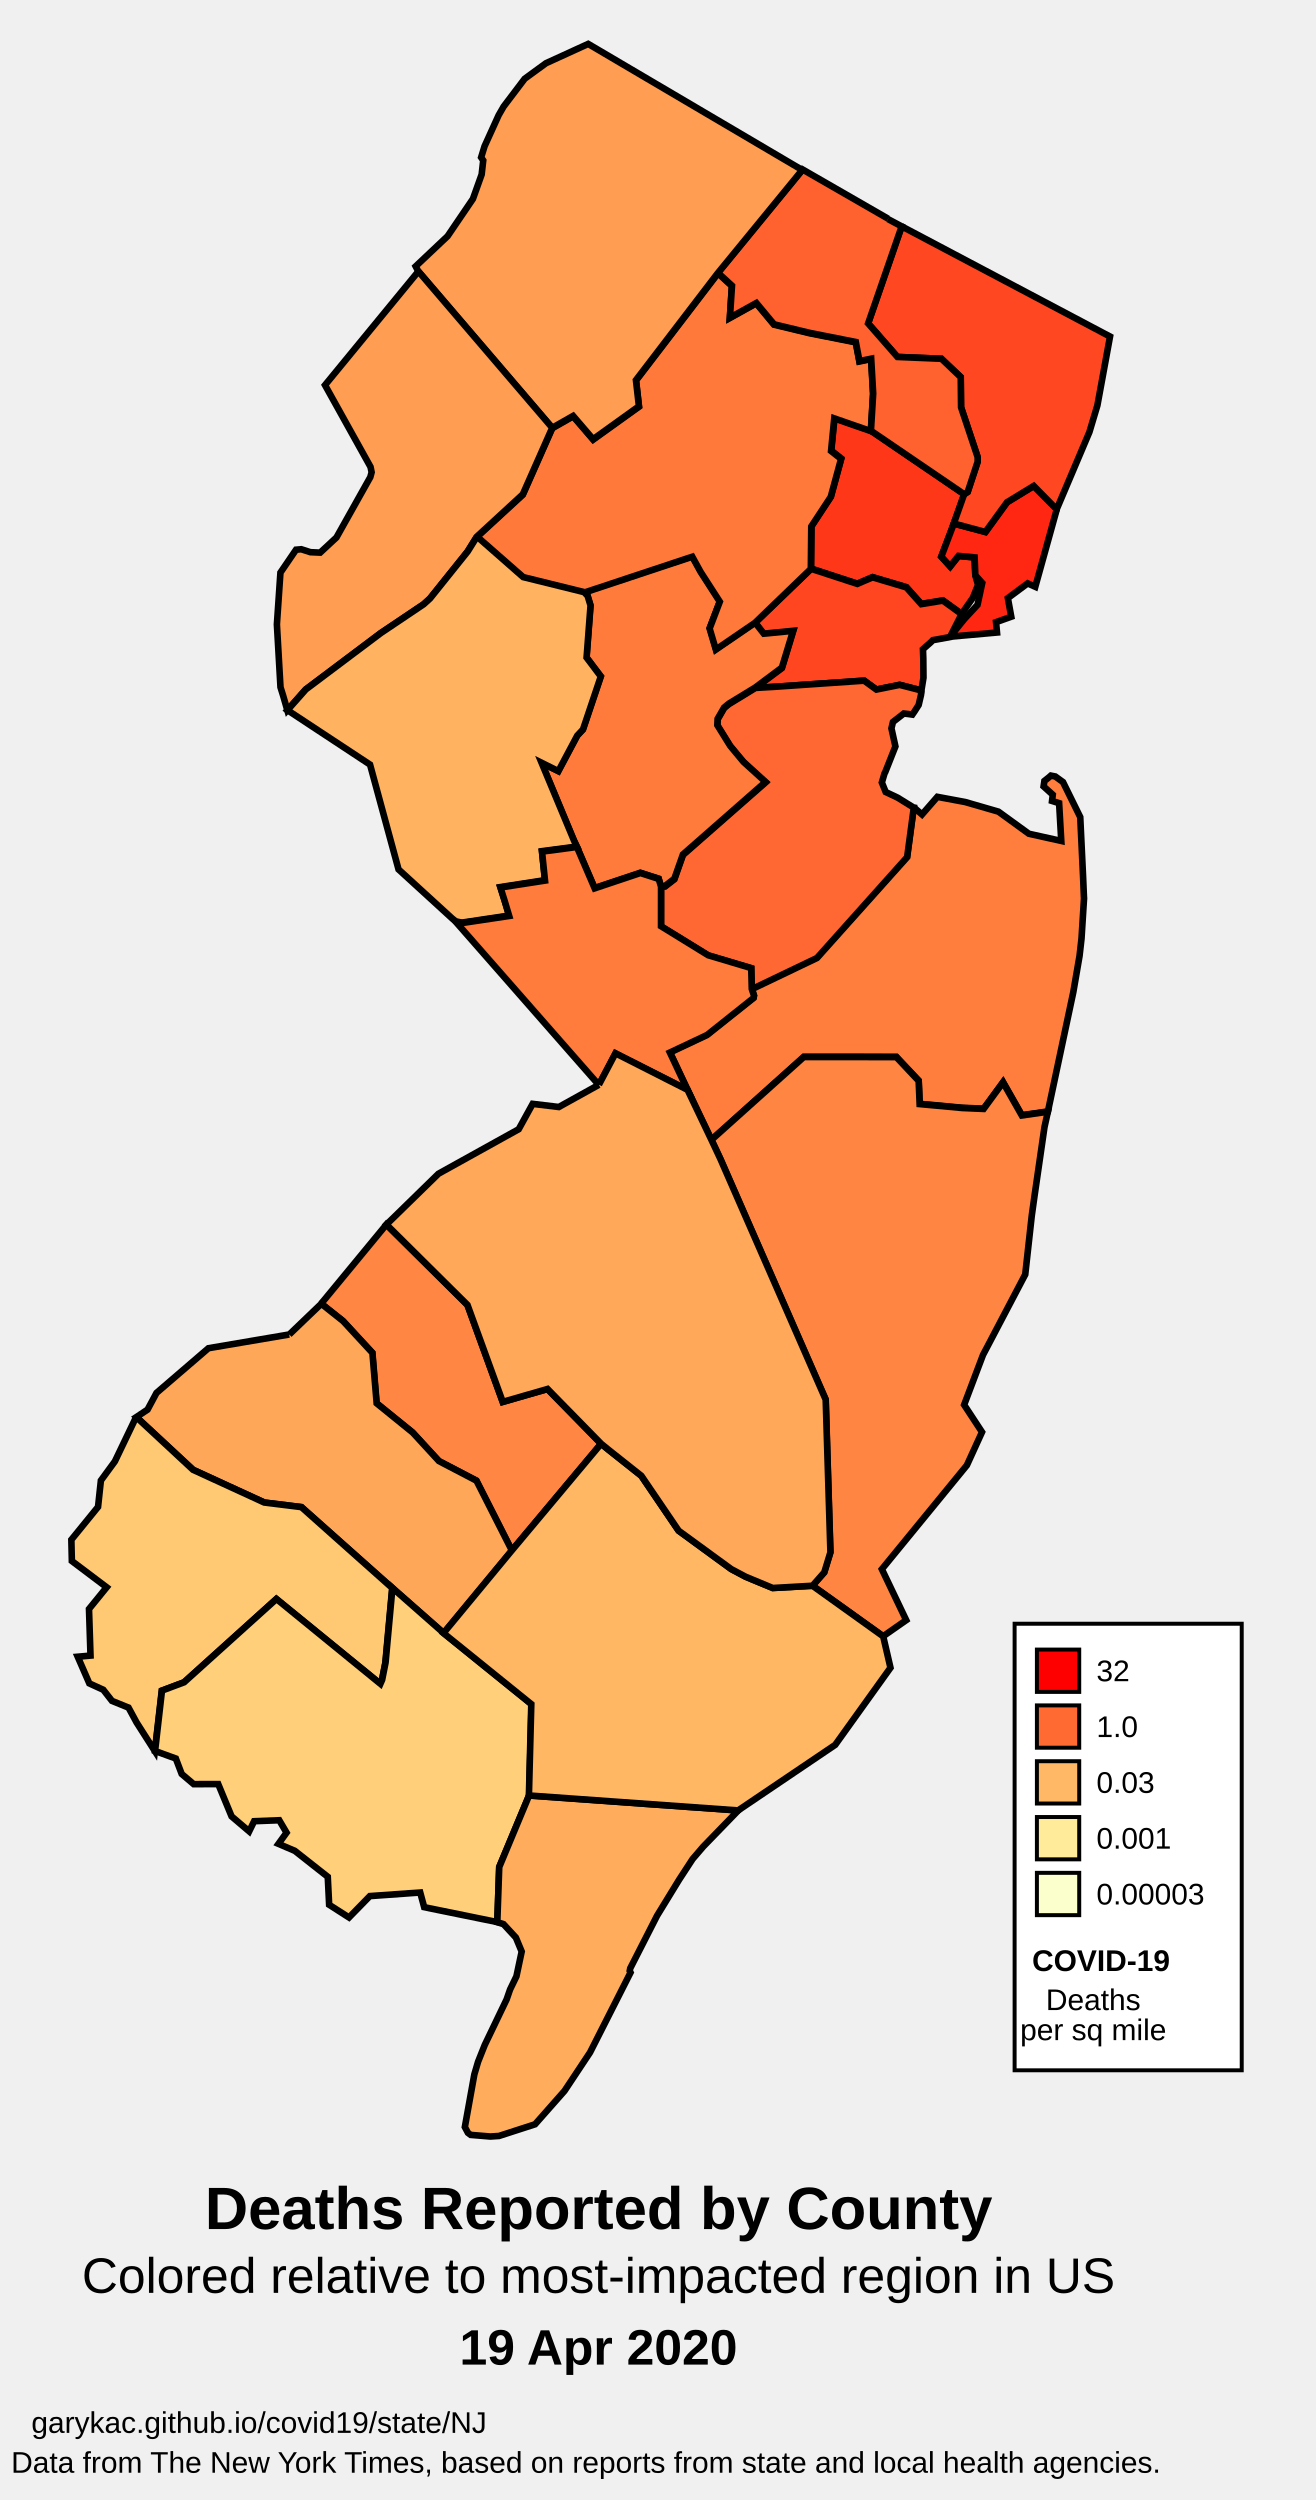
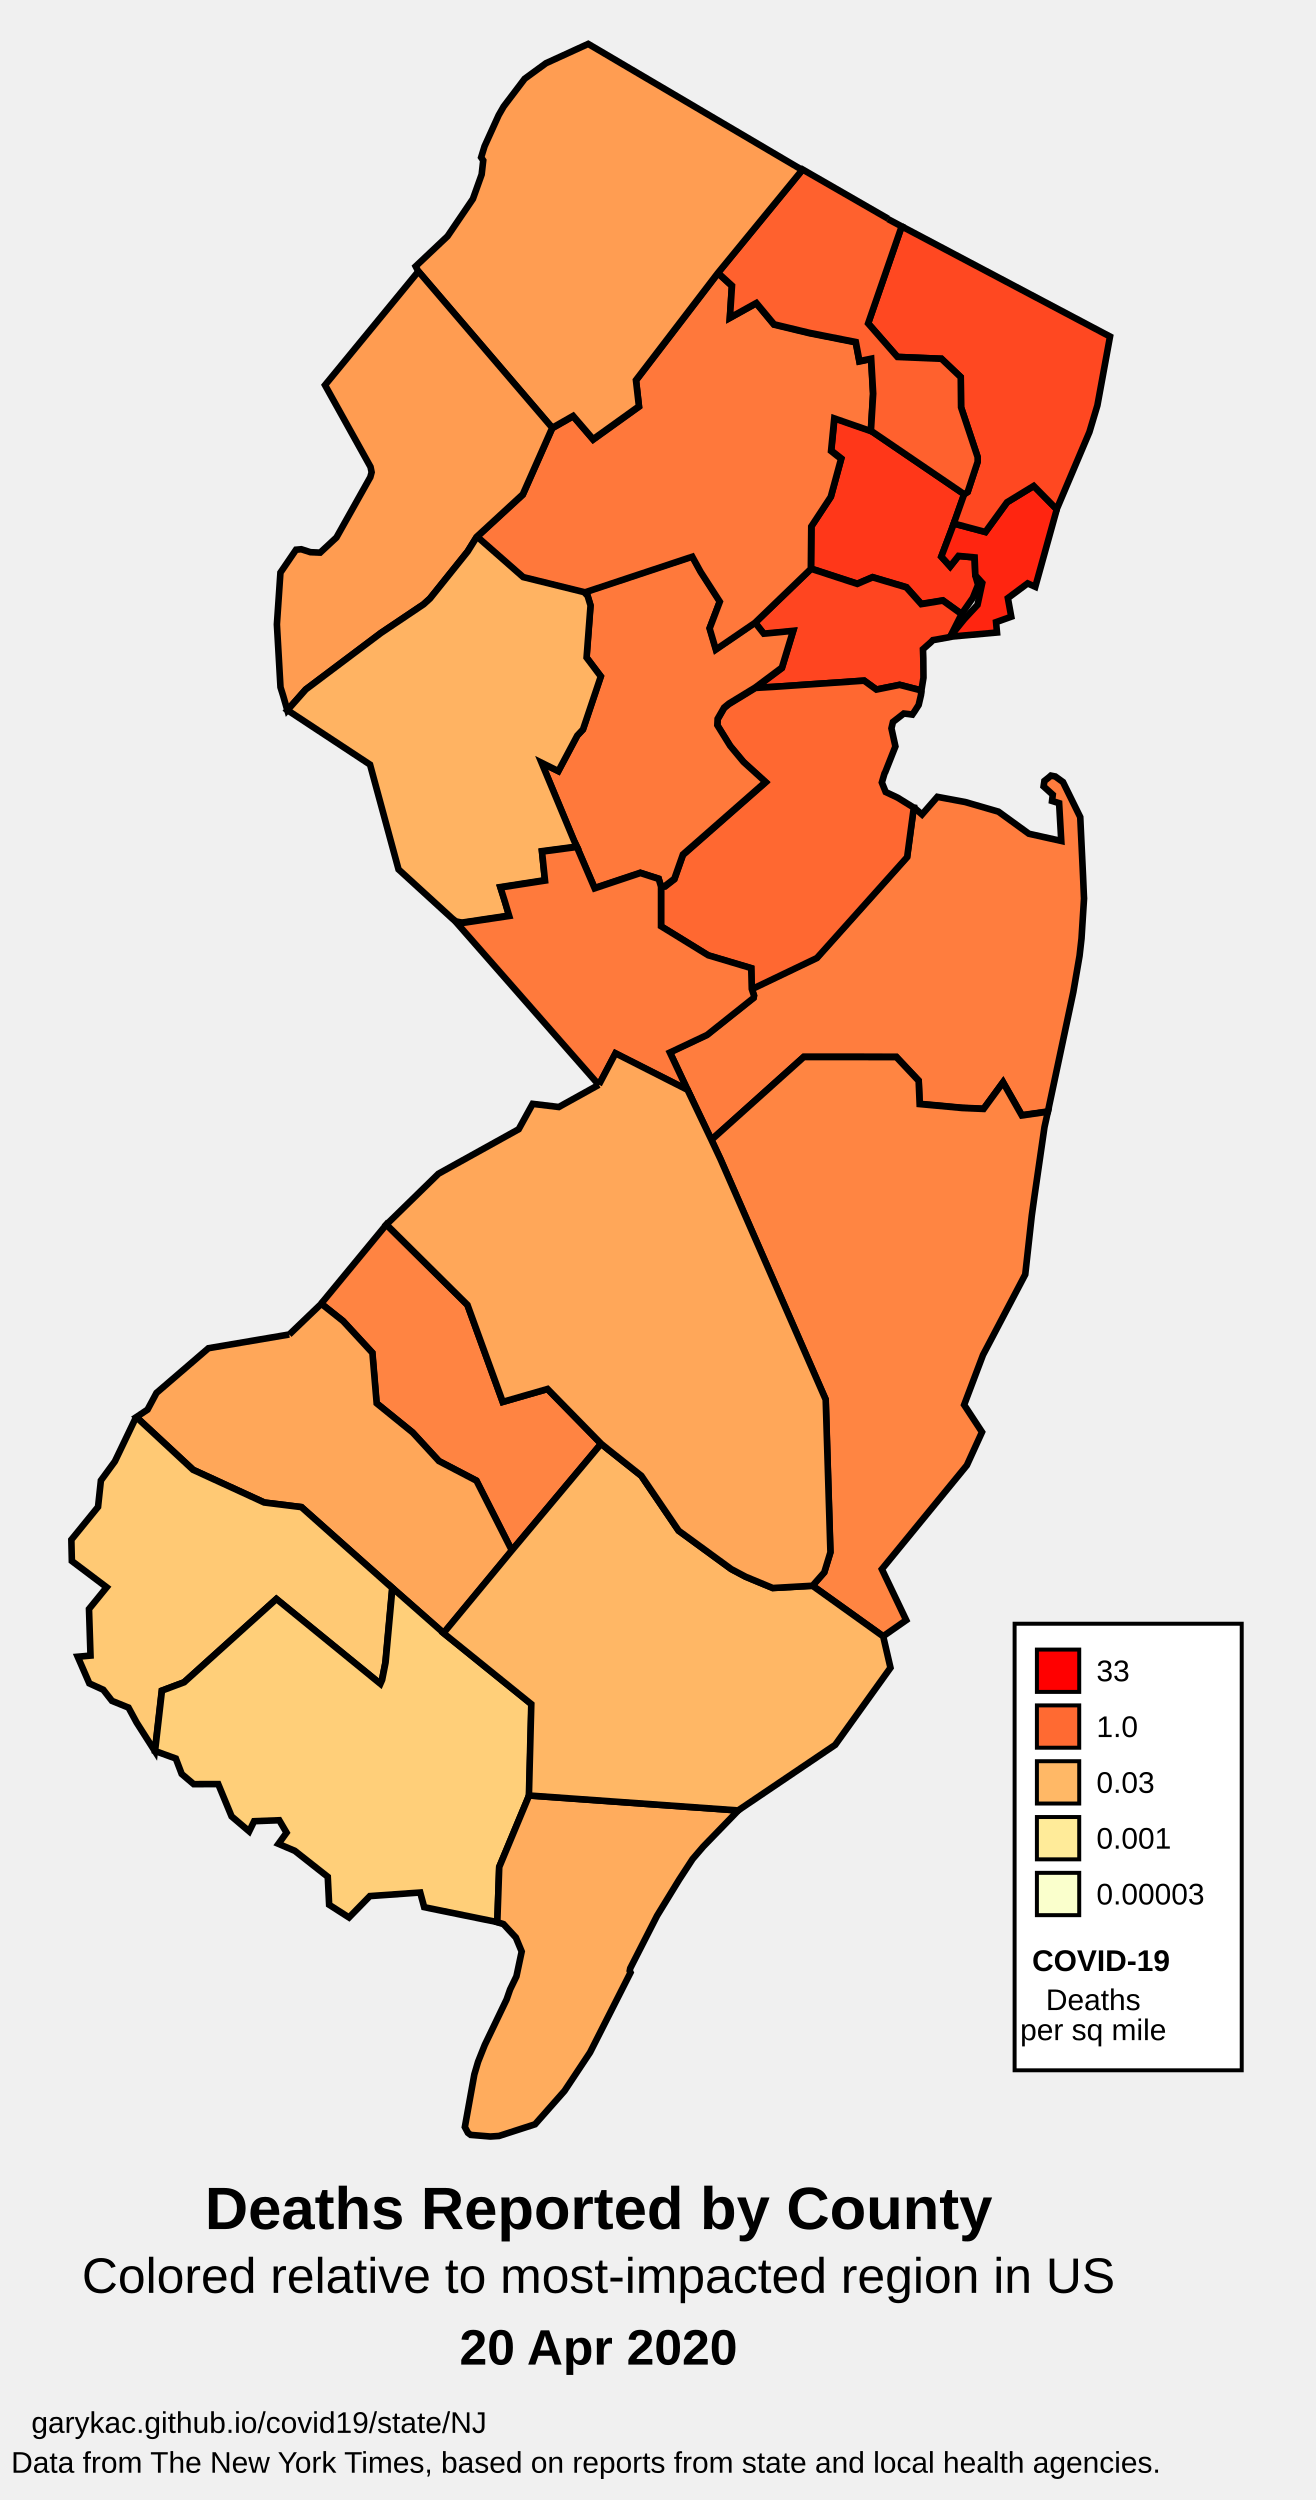
<svg xmlns="http://www.w3.org/2000/svg" width="330" height="627.07" version="1.0" id="svg2">
  <defs id="defs9439" />
  <style id="style6">
  #counties {fill:#d0d0d0;stroke:#000;stroke-width:.178;} 
  #borders {fill:none;stroke:#221e1f;stroke-width:.891;} 
  #separator {fill:none;stroke:#a9a9a9;stroke-width:2.318;}
  #legend-1 {fill:#ff0000;}
  #legend-2 {fill:#ff6a32;}
  #legend-3 {fill:#ffb866;}
  #legend-4 {fill:#ffeb99;}
  #legend-5 {fill:#faffcc;}
-   #c34041 {fill:#ff9d52;}
-   #c34039 {fill:#ff4620;}
-   #c34019 {fill:#ffb361;}
+   #c34041 {fill:#ff9c51;}
+   #c34039 {fill:#ff4520;}
+   #c34019 {fill:#ffb362;}
  #c34011 {fill:#ffcf79;}
  #c34013 {fill:#ff3719;}
  #c34015 {fill:#ffa759;}
-   #c34017 {fill:#ff2711;}
-   #c34009 {fill:#ffad5d;}
+   #c34017 {fill:#ff2510;}
+   #c34009 {fill:#ffac5d;}
  #c34003 {fill:#ff4821;}
-   #c34001 {fill:#ffb764;}
-   #c34007 {fill:#ff8643;}
-   #c34005 {fill:#ffa859;}
-   #c34021 {fill:#ff7c3d;}
-   #c34025 {fill:#ff7d3d;}
+   #c34001 {fill:#ffb765;}
+   #c34007 {fill:#ff8442;}
+   #c34005 {fill:#ffa759;}
+   #c34021 {fill:#ff7a3c;}
+   #c34025 {fill:#ff7d3e;}
  #c34037 {fill:#ff9d52;}
-   #c34035 {fill:#ff7b3c;}
+   #c34035 {fill:#ff793b;}
  #c34033 {fill:#ffc974;}
-   #c34031 {fill:#ff622e;}
-   #c34023 {fill:#ff6832;}
-   #c34027 {fill:#ff793b;}
+   #c34031 {fill:#ff612e;}
+   #c34023 {fill:#ff6831;}
+   #c34027 {fill:#ff783b;}
  #c34029 {fill:#ff8542;}
 </style>
  <g id="layer1" style="display:inline" transform="translate(0,1.0703125e-5)">
    <g id="g10509" transform="translate(-622.3246,8.460373)">
      <rect y="398.82" x="876.817" height="112.008" width="56.966" id="rect10421" style="fill:#ffffff;fill-opacity:1;stroke:#000000;stroke-width:1;stroke-linecap:round;stroke-linejoin:miter;stroke-miterlimit:4;stroke-dasharray:none;stroke-dashoffset:0;stroke-opacity:1" />
      <rect y="405.301" x="882.409" height="10.615" width="10.615" id="legend-1" style="stroke:#000000;stroke-width:1" />
      <rect style="stroke:#000000;stroke-width:1" id="legend-2" width="10.615" height="10.615" x="882.409" y="419.301" />
      <rect y="433.301" x="882.409" height="10.615" width="10.615" id="legend-3" style="stroke:#000000;stroke-width:1" />
      <rect style="stroke:#000000;stroke-width:1" id="legend-4" width="10.615" height="10.615" x="882.409" y="447.301" />
      <rect y="461.301" x="882.409" height="10.615" width="10.615" id="legend-5" style="stroke:#000000;stroke-width:1" />
      <text id="text10456" y="413.239" x="897.338" style="font-style:normal;font-weight:normal;font-size:7.5px;line-height:125%;font-family:sans-serif;letter-spacing:0px;word-spacing:0px;fill:#000000;fill-opacity:1;stroke:none;stroke-width:1px;stroke-linecap:butt;stroke-linejoin:miter;stroke-opacity:1" xml:space="preserve">
-         <tspan style="font-style:normal;font-variant:normal;font-weight:normal;font-stretch:normal;font-family:Arial;-inkscape-font-specification:Arial" y="413.239" x="897.338" id="tspan10458">32</tspan>
+         <tspan style="font-style:normal;font-variant:normal;font-weight:normal;font-stretch:normal;font-family:Arial;-inkscape-font-specification:Arial" y="413.239" x="897.338" id="tspan10458">33</tspan>
      </text>
      <text xml:space="preserve" style="font-style:normal;font-weight:normal;font-size:7.5px;line-height:125%;font-family:sans-serif;letter-spacing:0px;word-spacing:0px;fill:#000000;fill-opacity:1;stroke:none;stroke-width:1px;stroke-linecap:butt;stroke-linejoin:miter;stroke-opacity:1" x="897.338" y="427.239" id="text10460">
        <tspan id="tspan10462" x="897.338" y="427.239" style="font-style:normal;font-variant:normal;font-weight:normal;font-stretch:normal;font-family:Arial;-inkscape-font-specification:Arial">1.0</tspan>
      </text>
      <text id="text10464" y="441.239" x="897.338" style="font-style:normal;font-weight:normal;font-size:7.5px;line-height:125%;font-family:sans-serif;letter-spacing:0px;word-spacing:0px;fill:#000000;fill-opacity:1;stroke:none;stroke-width:1px;stroke-linecap:butt;stroke-linejoin:miter;stroke-opacity:1" xml:space="preserve">
        <tspan style="font-style:normal;font-variant:normal;font-weight:normal;font-stretch:normal;font-family:Arial;-inkscape-font-specification:Arial" y="441.239" x="897.338" id="tspan10466">0.03</tspan>
      </text>
      <text xml:space="preserve" style="font-style:normal;font-weight:normal;font-size:7.5px;line-height:125%;font-family:sans-serif;letter-spacing:0px;word-spacing:0px;fill:#000000;fill-opacity:1;stroke:none;stroke-width:1px;stroke-linecap:butt;stroke-linejoin:miter;stroke-opacity:1" x="897.338" y="455.239" id="text10468">
        <tspan id="tspan10470" x="897.338" y="455.239" style="font-style:normal;font-variant:normal;font-weight:normal;font-stretch:normal;font-family:Arial;-inkscape-font-specification:Arial">0.001</tspan>
      </text>
      <text id="text10472" y="469.239" x="897.338" style="font-style:normal;font-weight:normal;font-size:7.5px;line-height:125%;font-family:sans-serif;letter-spacing:0px;word-spacing:0px;fill:#000000;fill-opacity:1;stroke:none;stroke-width:1px;stroke-linecap:butt;stroke-linejoin:miter;stroke-opacity:1" xml:space="preserve">
        <tspan style="font-style:normal;font-variant:normal;font-weight:normal;font-stretch:normal;font-family:Arial;-inkscape-font-specification:Arial" y="469.239" x="897.338" id="tspan10474">0.00003</tspan>
      </text>
      <g transform="translate(0,-2.192453)" id="g10492">
        <text xml:space="preserve" style="font-style:normal;font-weight:normal;font-size:7.5px;line-height:125%;font-family:sans-serif;text-align:center;letter-spacing:0px;word-spacing:0px;text-anchor:middle;fill:#000000;fill-opacity:1;stroke:none;stroke-width:1px;stroke-linecap:butt;stroke-linejoin:miter;stroke-opacity:1" x="905.319" y="497.919" id="text10480">
          <tspan id="tspan10482" x="905.319" y="497.919" style="font-style:normal;font-variant:normal;font-weight:normal;font-stretch:normal;font-family:Arial;-inkscape-font-specification:Arial;text-align:center;text-anchor:middle">Deaths</tspan>
        </text>
        <text id="text10484" y="505.458" x="905.319" style="font-style:normal;font-weight:normal;font-size:7.5px;line-height:125%;font-family:sans-serif;text-align:center;letter-spacing:0px;word-spacing:0px;text-anchor:middle;fill:#000000;fill-opacity:1;stroke:none;stroke-width:1px;stroke-linecap:butt;stroke-linejoin:miter;stroke-opacity:1" xml:space="preserve">
          <tspan style="font-style:normal;font-variant:normal;font-weight:normal;font-stretch:normal;font-family:Arial;-inkscape-font-specification:Arial;text-align:center;text-anchor:middle" y="505.458" x="905.319" id="tspan10486">per sq mile</tspan>
        </text>
      </g>
      <text id="text10488" y="485.919" x="905.319" style="font-style:normal;font-weight:normal;font-size:7.5px;line-height:125%;font-family:sans-serif;text-align:center;letter-spacing:0px;word-spacing:0px;text-anchor:middle;fill:#000000;fill-opacity:1;stroke:none;stroke-width:1px;stroke-linecap:butt;stroke-linejoin:miter;stroke-opacity:1" xml:space="preserve">
        <tspan style="font-style:normal;font-variant:normal;font-weight:bold;font-stretch:normal;font-family:Arial;-inkscape-font-specification:'Arial Bold';text-align:center;text-anchor:middle" y="485.919" x="905.319" id="tspan10490">COVID-19</tspan>
      </text>
    </g>
    <text xml:space="preserve" style="font-style:normal;font-weight:normal;font-size:7.5px;line-height:125%;font-family:sans-serif;text-align:center;letter-spacing:0px;word-spacing:0px;text-anchor:middle;fill:#000000;fill-opacity:1;stroke:none;stroke-width:1px;stroke-linecap:butt;stroke-linejoin:miter;stroke-opacity:1" x="151.849" y="620.237" id="text10498">
      <tspan id="tspan10500" x="151.849" y="620.237" style="font-style:normal;font-variant:normal;font-weight:normal;font-stretch:normal;font-family:Arial;-inkscape-font-specification:Arial;text-align:center;text-anchor:middle">Data from The New York Times, based on reports from state and local health agencies.</tspan>
    </text>
    <g id="g10510" transform="translate(-504.6264,0.4679467)">
      <text xml:space="preserve" style="font-style:normal;font-weight:normal;font-size:7.5px;line-height:125%;font-family:sans-serif;text-align:center;letter-spacing:0px;word-spacing:0px;text-anchor:middle;fill:#000000;fill-opacity:1;stroke:none;stroke-width:1px;stroke-linecap:butt;stroke-linejoin:miter;stroke-opacity:1" x="661.613" y="558.64" id="text10502">
        <tspan id="tspan10504" x="661.613" y="558.64" style="font-style:normal;font-variant:normal;font-weight:bold;font-stretch:normal;font-size:15px;font-family:Arial;-inkscape-font-specification:'Arial Bold';text-align:center;text-anchor:middle">Deaths Reported by County</tspan>
      </text>
      <text id="text10506" y="574.64" x="661.57" style="font-style:normal;font-weight:normal;font-size:7.5px;line-height:125%;font-family:sans-serif;text-align:center;letter-spacing:0px;word-spacing:0px;text-anchor:middle;fill:#000000;fill-opacity:1;stroke:none;stroke-width:1px;stroke-linecap:butt;stroke-linejoin:miter;stroke-opacity:1" xml:space="preserve">
        <tspan style="font-style:normal;font-variant:normal;font-weight:normal;font-stretch:normal;font-size:12.5px;font-family:Arial;-inkscape-font-specification:Arial;text-align:center;text-anchor:middle" y="574.64" x="661.57" id="tspan10508">Colored relative to most-impacted region in US</tspan>
      </text>
      <text xml:space="preserve" style="font-style:normal;font-weight:normal;font-size:7.5px;line-height:125%;font-family:sans-serif;text-align:center;letter-spacing:0px;word-spacing:0px;text-anchor:middle;fill:#000000;fill-opacity:1;stroke:none;stroke-width:1px;stroke-linecap:butt;stroke-linejoin:miter;stroke-opacity:1" x="661.57" y="592.64" id="text10536">
-         <tspan id="tspan10538" x="661.57" y="592.64" style="font-style:normal;font-variant:normal;font-weight:bold;font-stretch:normal;font-size:12.5px;font-family:Arial;-inkscape-font-specification:'Arial Bold';text-align:center;text-anchor:middle">19 Apr 2020</tspan>
+         <tspan id="tspan10538" x="661.57" y="592.64" style="font-style:normal;font-variant:normal;font-weight:bold;font-stretch:normal;font-size:12.5px;font-family:Arial;-inkscape-font-specification:'Arial Bold';text-align:center;text-anchor:middle">20 Apr 2020</tspan>
      </text>
    </g>
    <text id="text10516" y="610.237" x="7.866" style="font-style:normal;font-weight:normal;font-size:7.5px;line-height:125%;font-family:sans-serif;text-align:end;letter-spacing:0px;word-spacing:0px;text-anchor:end;fill:#000000;fill-opacity:1;stroke:none;stroke-width:1px;stroke-linecap:butt;stroke-linejoin:miter;stroke-opacity:1" xml:space="preserve">
      <tspan style="font-style:normal;font-variant:normal;font-weight:normal;font-stretch:normal;font-family:Arial;-inkscape-font-specification:Arial;text-align:start;text-anchor:start" y="610.237" x="7.866" id="tspan10518">garykac.github.io/covid19/state/NJ</tspan>
    </text>
  </g>
  <g id="layer2" style="display:inline;fill:#fff;stroke:#000;stroke-width:.178;" transform="translate(0,1.0703125e-5)">
    <g id="g25761" transform="matrix(9.136597,1.812447,-1.812447,9.136597,-7596.108,-3365.373)">
      <path id="c34025" d="m 898.58,212.247 0.259,0.148 0.313,-0.546 0.762,-0.009 0.929,0.08 0.919,0.424 0.894,0.021 -0.255,-0.987 -0.198,-0.021 -0.014,-0.169 -0.286,-0.171 -0.007,-0.149 0.089,-0.105 0.055,-0.07 0.121,0 0.232,0.107 0.639,0.835 0.385,1.55 0.13,0.535 0.011,0.04 0.144,1.075 0.039,0.467 0.025,0.99 -0.045,3.287 -0.669,0.236 -0.669,-0.774 -0.374,0.802 -0.571,0.088 -1.144,0.119 -0.148,-0.609 -0.715,-0.51 -2.444,0.483 -2.007,2.676 -0.893,-1.196 -0.665,-0.901 0.891,-0.659 1.034,-1.221 0,-0.06 -0.095,-0.168 1.559,-1.166 1.854,-3.136 -0.084,-1.347" style="stroke:#000" />
      <path id="c34029" d="m 894.98,222.097 2.007,-2.676 2.444,-0.483 0.715,0.51 0.148,0.609 1.144,-0.119 0.571,-0.088 0.374,-0.802 0.669,0.774 0.669,-0.235 -0.009,0.426 0.098,1.879 0.03,0.523 0.136,1.59 -0.694,2.345 -0.237,1.418 0.615,0.626 -0.226,0.956 -1.701,3.19 0.91,1.219 -0.524,0.546 -2.134,-0.967 0.241,-0.415 0.057,-0.562 -0.925,-4.009 -4.042,-5.804 -0.337,-0.458" style="stroke:#000" />
      <path id="c34013" d="m 895.48,202.527 2.797,1.189 -0.121,0.829 -0.158,0.939 0.285,0.213 0.165,-0.321 0.434,-0.045 0.112,0.469 0.122,0.237 -0.07,0.371 -0.211,0.481 -0.566,-0.259 -0.552,0.206 -0.482,-0.364 -0.945,-0.088 -0.37,0.253 -1.3,-0.157 -0.211,-1.122 0.359,-0.884 0.074,-1.059 -0.306,-0.156 -0.086,-0.878 1.032,0.144" style="stroke:#000" />
      <path id="c34039" d="m 894.62,206.487 1.3,0.157 0.37,-0.253 0.945,0.088 0.482,0.364 0.552,-0.206 0.566,0.259 -0.186,0.666 -0.356,0.141 -0.08,0.03 -0.039,0.06 -0.176,0.232 0.056,0.236 0.107,0.515 0.012,0.346 -0.604,-0.034 -0.589,0.246 -0.371,-0.171 -2.349,0.636 -0.483,0.125 0.595,-0.661 0.103,-1.03 -0.758,0.228 -0.293,-0.251 1.196,-1.719" style="stroke:#000" />
      <path id="c34017" d="m 900.8,203.627 -0.162,2.161 -0.22,-0.05 -0.445,0.492 0.187,0.474 -0.373,0.223 0.079,0.269 -1.218,0.357 0.287,-0.545 0.272,-0.441 0.01,-0.602 -0.223,-0.167 -0.112,-0.469 -0.434,0.045 -0.165,0.321 -0.285,-0.213 0.158,-0.939 0.88,0.058 0.415,-0.899 0.62,-0.571 0.729,0.496" style="stroke:#000" />
      <path id="c34003" d="m 895.22,196.967 6.081,1.819 0.027,1.884 -0.071,0.747 -0.46,2.211 -0.729,-0.496 -0.62,0.571 -0.415,0.899 -0.88,-0.058 0.121,-0.829 0.08,-0.08 0.105,-0.85 -0.025,-0.122 -0.699,-1.228 -0.166,-0.795 -0.605,-0.384 -1.173,0.182 -0.95,-0.732 0.378,-2.739" style="stroke:#000" />
      <path id="c34023" d="m 898.17,209.117 0.016,0.129 -0.009,0.273 -0.076,0.195 -0.041,0.094 -0.112,0.006 -0.119,0.01 -0.242,0.28 -0.007,0.176 0.2,0.457 -0.135,0.737 -0.011,0.03 -0.023,0.257 0.151,0.231 0.343,0.086 0.471,0.176 0.01,0 0.084,1.347 -1.854,3.136 -1.559,1.166 -0.124,-0.548 -1.204,-0.114 -1.398,-0.52 -0.207,-1.046 0.105,-0.03 0.209,-0.241 0.099,-0.686 1.802,-2.349 -0.687,-0.414 -0.435,-0.353 -0.449,-0.481 -0.025,-0.168 0.112,-0.331 0.105,-0.129 0.617,-0.568 0.483,-0.125 2.349,-0.636 0.371,0.171 0.589,-0.246 0.604,0.034" style="stroke:#000" />
      <path id="c34035" d="m 893.42,208.197 0.293,0.251 0.758,-0.228 -0.103,1.03 -0.595,0.661 -0.617,0.568 -0.105,0.129 -0.112,0.331 0.025,0.168 0.449,0.481 0.435,0.353 0.687,0.414 -1.802,2.349 -0.099,0.686 -0.209,0.241 -0.105,0.03 -0.102,-0.191 -0.515,-0.06 -1.127,0.644 -0.69,-1.004 -0.107,-0.144 -1.263,-1.884 0.487,0.132 0.313,-1.038 0.119,-0.191 0.193,-1.494 -0.475,-0.424 -0.168,-1.395 -0.128,-0.24 -0.112,-0.08 2.676,-1.519 0.299,0.356 0.664,0.688 -0.129,0.761 0.275,0.524 0.891,-0.909" style="stroke:#000" />
      <path id="c34027" d="m 890.61,199.167 0.438,0.266 0.113,0.856 0.621,-0.526 0.58,0.47 0.98,0.04 1.272,0 0.196,0.485 0.297,-0.125 0.236,0.911 0.135,0.993 -1.032,-0.144 0.086,0.878 0.306,0.156 -0.074,1.059 -0.359,0.884 0.211,1.122 -1.196,1.719 -0.891,0.909 -0.275,-0.524 0.129,-0.761 -0.664,-0.688 -0.299,-0.356 -2.676,1.519 -1.688,-0.078 -1.431,-0.828 0.994,-1.361 0.429,-1.911 0.491,-0.425 0.65,0.51 1.038,-1.109 -0.216,-0.676 1.599,-3.251" style="stroke:#000" />
      <path id="c34031" d="m 894.82,196.847 0.401,0.121 -0.378,2.739 0.95,0.732 1.173,-0.182 0.605,0.384 0.166,0.795 0.699,1.228 0.025,0.122 -0.105,0.85 -0.08,0.08 -2.797,-1.189 -0.135,-0.993 -0.236,-0.911 -0.297,0.125 -0.196,-0.485 -1.272,0 -0.98,-0.04 -0.58,-0.47 -0.621,0.526 -0.113,-0.856 -0.438,-0.266 1.694,-3.173 2.516,0.852" style="stroke:#000" />
      <path id="c34037" d="m 892.3,195.997 -1.694,3.173 -1.599,3.251 0.216,0.676 -1.038,1.109 -0.65,-0.51 -0.491,0.425 -4.356,-3.432 -0.096,-0.119 0.685,-0.963 0.474,-1.118 0.103,-0.692 -0.032,-0.378 -0.071,-0.07 0.032,-0.313 0.209,-0.892 0.087,-0.257 0.41,-0.843 0.481,-0.522 1.014,-0.731 6.315,2.209" style="stroke:#000" />
      <path id="c34041" d="m 882.69,200.687 4.356,3.432 -0.429,1.911 -0.994,1.361 -0.166,0.44 -0.749,1.439 -0.137,0.185 -0.979,0.983 -1.688,1.884 -0.376,0.644 -0.187,-0.362 -0.114,-0.209 -0.424,-1.64 -0.178,-1.387 0.292,-0.686 0.136,-0.04 0.257,0.03 0.26,-0.04 0.351,-0.486 0.578,-1.771 0.009,-0.135 -0.057,-0.136 -1.631,-1.922 1.872,-3.496" style="stroke:#000" />
      <path id="c34019" d="m 885.63,207.387 1.431,0.828 1.688,0.078 0.112,0.08 0.128,0.24 0.168,1.395 0.475,0.424 -0.193,1.494 -0.119,0.191 -0.313,1.038 -0.487,-0.132 1.263,1.884 0.107,0.144 -0.896,0.304 0.231,0.75 -1.141,0.416 0.179,0.327 0.201,0.379 -1.211,0.435 -0.168,0 -0.114,-0.06 -1.671,-1.013 -1.302,-2.619 -2.466,-1.005 0.376,-0.644 1.688,-1.884 0.979,-0.983 0.137,-0.185 0.749,-1.439 0.166,-0.44" style="stroke:#000" />
      <path id="c34021" d="m 889.89,215.057 0.69,1.004 1.127,-0.644 0.515,0.06 0.102,0.191 0.207,1.046 1.398,0.52 1.204,0.114 0.124,0.548 0.095,0.168 0,0.06 -1.034,1.221 -0.891,0.659 0.665,0.901 -2.096,-0.588 -0.273,0.918 -4.636,-3.561 0.168,0 1.211,-0.435 -0.201,-0.379 -0.179,-0.327 1.141,-0.416 -0.231,-0.75 0.896,-0.304" style="stroke:#000" />
      <path id="c34007" d="m 885.53,228.467 1.309,-2.433 2.562,1.698 1.44,2.377 1.115,-0.576 1.705,1.167 -1.801,3.288 -1.304,-1.662 -1.094,-0.321 -0.843,-0.617 -1.105,-0.583 -0.377,-1.311 -0.94,-0.685 -0.667,-0.344" style="stroke:#000" />
      <path id="c34015" d="m 884.85,229.447 0.686,-0.981 0.667,0.344 0.94,0.685 0.377,1.311 1.105,0.583 0.843,0.617 1.094,0.321 1.304,1.662 -1.371,2.54 -1.592,-0.925 -2.823,-1.661 -1.006,0.073 -2.052,-0.491 -1.777,-1.097 0.256,-0.255 0.149,-0.489 1.138,-1.452 2.061,-0.786" style="stroke:#000" />
      <path id="c34033" d="m 881.24,232.427 1.777,1.097 2.052,0.491 1.006,-0.073 2.823,1.661 0.21,2.007 0,0.476 -0.025,0.113 -3.19,-1.696 -2.002,2.684 -0.542,0.336 0.134,1.632 -0.632,-0.66 -0.291,-0.351 -0.473,-0.091 -0.287,-0.248 -0.402,-0.095 -0.447,-0.644 0.332,-0.097 -0.284,-1.223 0.353,-0.666 -1.057,-0.511 -0.125,-0.56 0.533,-1.007 -0.063,-0.712 0.269,-0.578 0.329,-1.282" style="stroke:#000" />
      <path id="c34011" d="m 893.6,240.367 -0.413,2.044 0.238,1.466 -2.01,-0.011 -0.182,-0.367 -1.311,0.359 -0.439,0.674 -0.591,-0.232 -0.183,-0.731 -1.006,-0.513 -0.469,-0.099 0.155,-0.338 -0.258,-0.29 -0.658,0.157 -0.078,0.294 -0.543,-0.303 -0.522,-0.783 -0.648,0.13 -0.37,-0.206 -0.236,-0.377 -0.588,-0.09 -0.134,-1.632 0.542,-0.336 2.002,-2.684 3.19,1.696 0.025,-0.113 0,-0.476 -0.21,-2.007 1.592,0.925 2.692,1.415 0.416,2.426" style="stroke:#000" />
      <path id="c34009" d="m 893.6,240.367 5.604,-0.701 -0.733,1.134 -0.218,0.387 -0.248,0.617 -0.394,1.067 -0.433,1.53 0,0.07 0.007,0.01 0.023,0.03 -0.651,2.323 -0.472,1.148 -0.604,1.038 -0.891,0.497 -0.225,0.06 -0.53,0.06 -0.082,-0.04 -0.112,-0.137 -0.025,-1.437 0.032,-0.355 0.089,-0.481 0.339,-1.318 0.039,-0.28 0.099,-0.38 0.009,-0.682 -0.227,-0.339 -0.396,-0.289 -0.175,-0.02 -0.238,-1.466 0.413,-2.044" style="stroke:#000" />
      <path id="c34001" d="m 902.12,234.307 0.357,0.792 -1.056,2.326 -2.221,2.241 -5.604,0.701 -0.416,-2.426 -2.692,-1.415 1.371,-2.54 1.801,-3.288 0.242,0.128 0.986,0.507 1.273,1.255 1.59,0.738 0.426,0.128 0.77,0.154 1.038,-0.268 2.134,0.967" style="stroke:#000" />
      <path id="c34005" d="m 891.72,221.227 0.273,-0.918 2.096,0.588 0.893,1.196 0.337,0.458 4.042,5.804 0.925,4.009 -0.057,0.562 -0.241,0.415 -1.038,0.268 -0.77,-0.154 -0.426,-0.128 -1.59,-0.738 -1.273,-1.255 -0.986,-0.507 -0.242,-0.128 -1.705,-1.167 -1.115,0.576 -1.44,-2.377 -2.562,-1.698 1.109,-1.616 1.885,-1.595 0.236,-0.743 0.707,-0.054 0.942,-0.797" style="stroke:#000" />
    </g>
  </g>
</svg>
